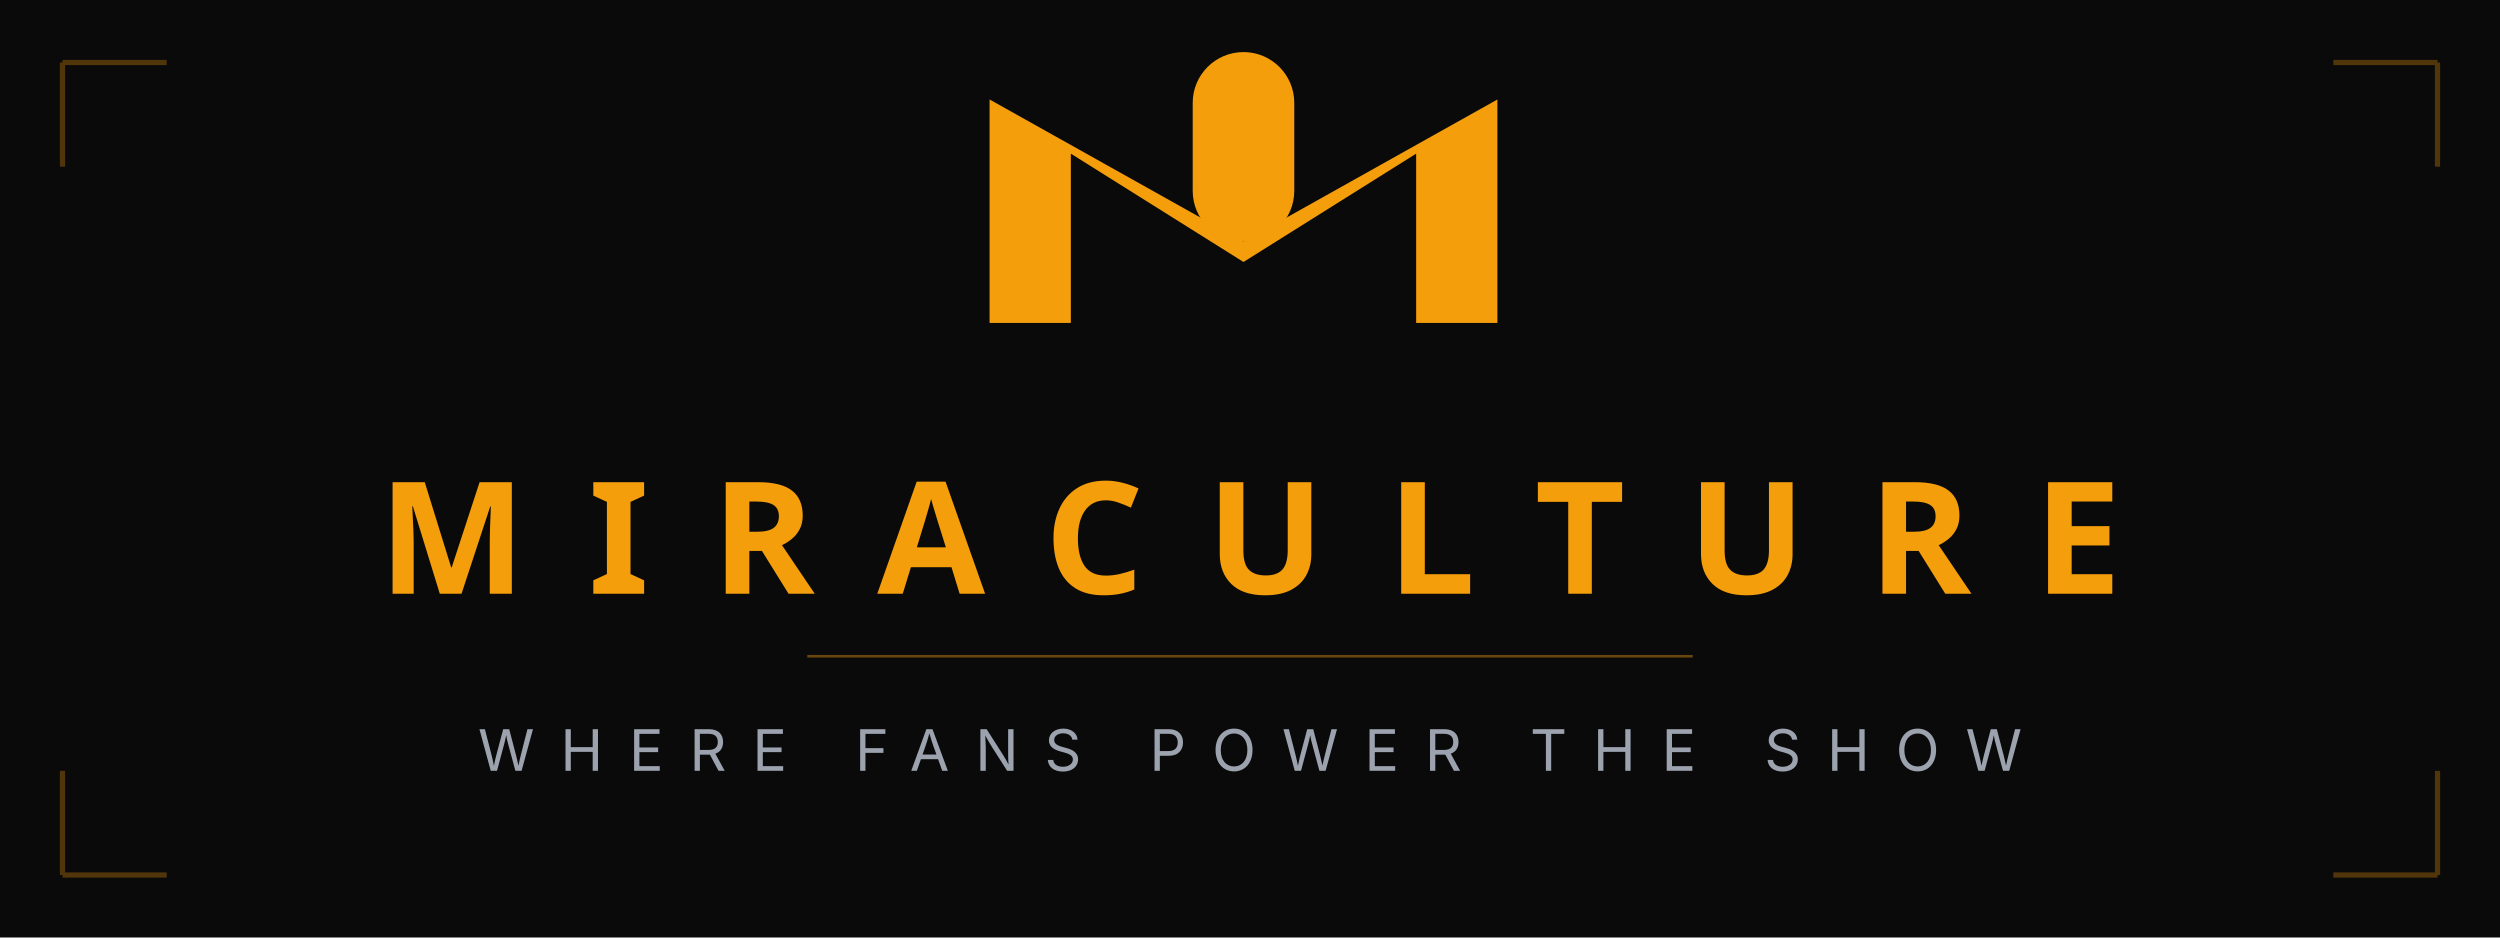
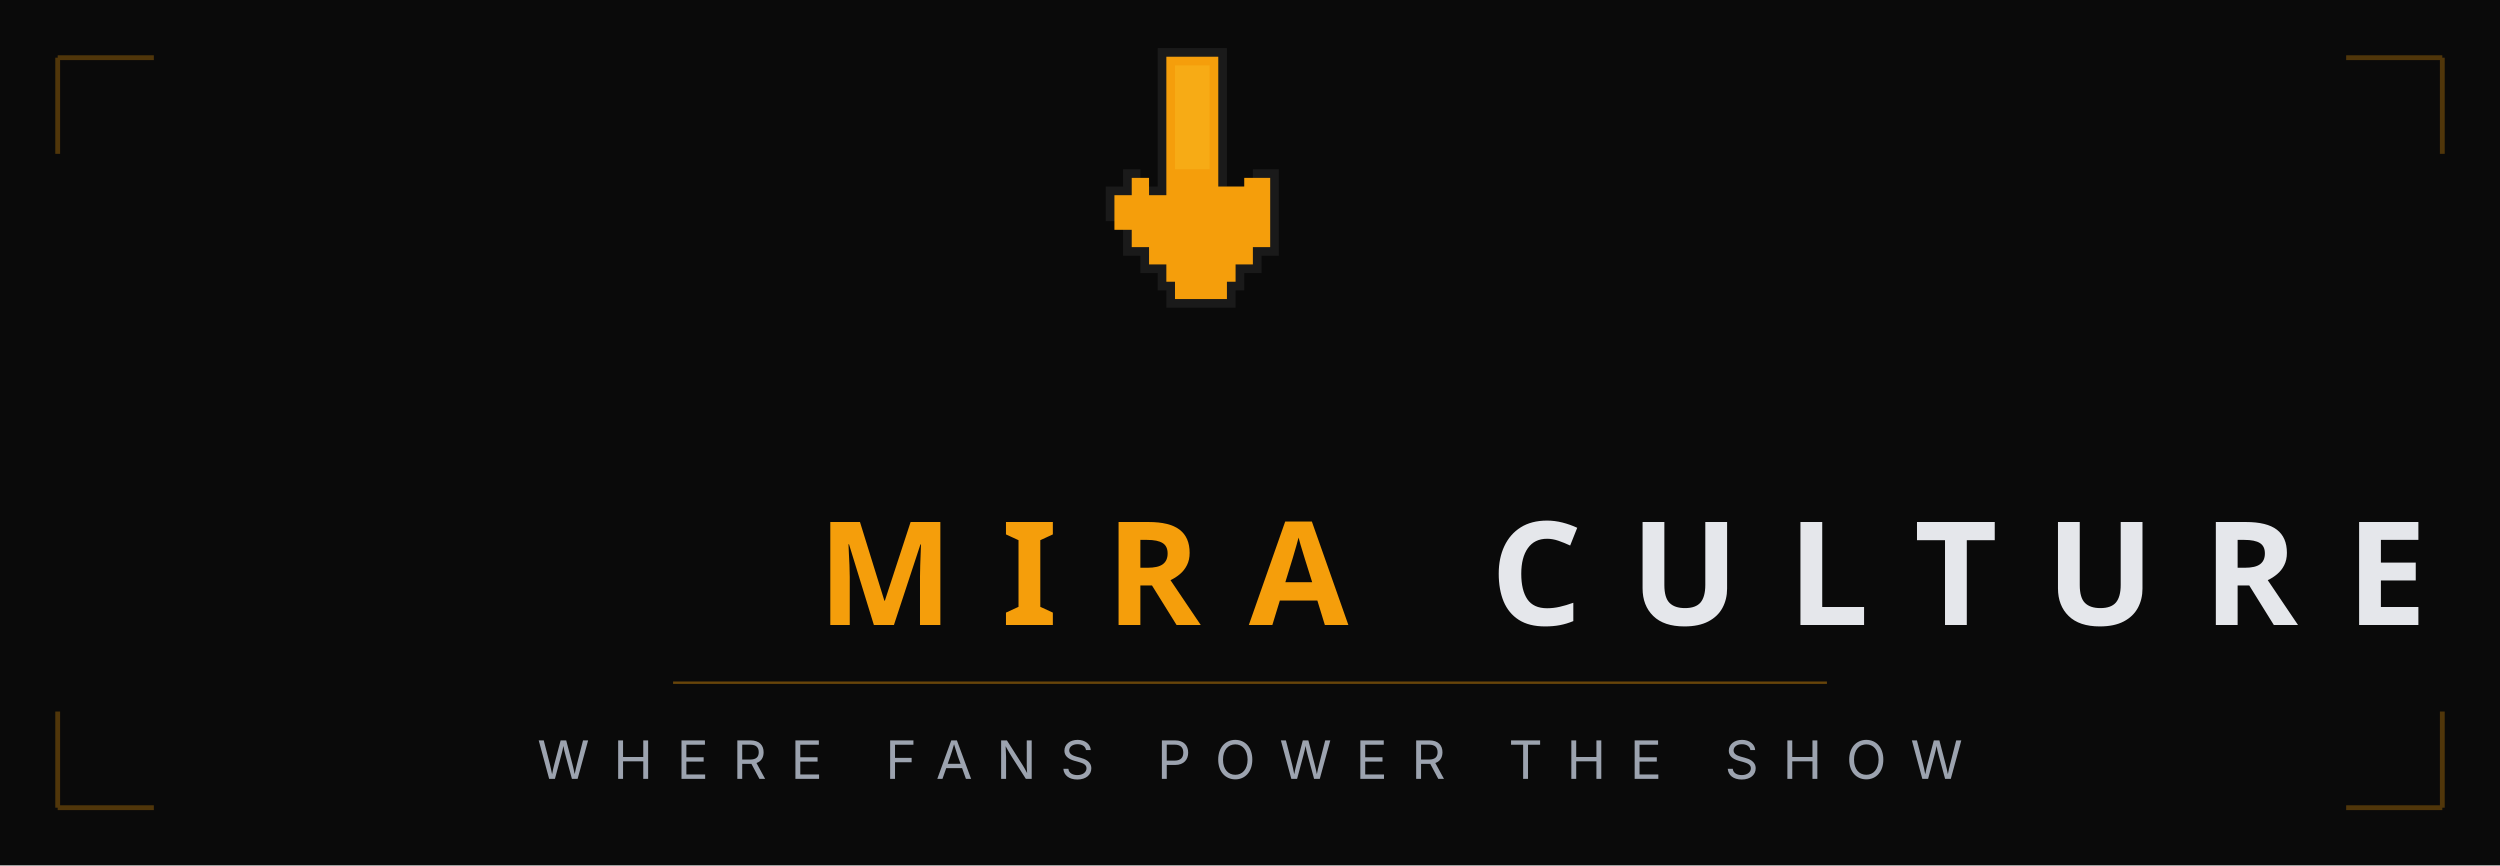
- <svg xmlns="http://www.w3.org/2000/svg" viewBox="0 0 480 180">
-   <rect width="480" height="180" fill="#0a0a0a" />
+ <svg xmlns="http://www.w3.org/2000/svg" viewBox="0 0 520 180">
+   <rect width="520" height="180" fill="#0a0a0a" />
  <path d="M12,12 H32 M12,12 V32" stroke="#f59e0b" stroke-width="1" fill="none" opacity="0.3" />
-   <path d="M468,12 H448 M468,12 V32" stroke="#f59e0b" stroke-width="1" fill="none" opacity="0.3" />
+   <path d="M508,12 H488 M508,12 V32" stroke="#f59e0b" stroke-width="1" fill="none" opacity="0.3" />
  <path d="M12,168 H32 M12,168 V148" stroke="#f59e0b" stroke-width="1" fill="none" opacity="0.3" />
-   <path d="M468,168 H448 M468,168 V148" stroke="#f59e0b" stroke-width="1" fill="none" opacity="0.3" />
-   <g transform="translate(190, 10) scale(0.65)">
-     <g fill="#f59e0b">
-       <path d="M0,80 V14 L75,56 L150,14 V80 H126 V30 L75,62 L24,30 V80 Z" />
-       <rect x="60" y="0" width="30" height="56" rx="15" />
-     </g>
+   <path d="M508,168 H488 M508,168 V148" stroke="#f59e0b" stroke-width="1" fill="none" opacity="0.3" />
+   <g transform="translate(230, 10) scale(1.8)">
+     <path d="M6,0H14V16H17V14H20V24H18V26H16V28H15V30H7V28H6V26H4V24H2V20H0V16H2V14H4V16H6Z" fill="#1a1a1a" />
+     <path d="M7,1H13V16H16V15H19V23H17V25H15V27H14V29H8V27H7V25H5V23H3V21H1V17H3V15H5V17H7Z" fill="#f59e0b" />
+     <path d="M8,2H12V14H8Z" fill="#fbbf24" opacity="0.4" />
  </g>
-   <text x="240" y="114" text-anchor="middle" font-family="'Oswald', 'Bebas Neue', 'Impact', system-ui, sans-serif" font-weight="700" font-size="30" letter-spacing="12" fill="#f59e0b">MIRACULTURE</text>
-   <line x1="155" y1="126" x2="325" y2="126" stroke="#f59e0b" stroke-width="0.5" opacity="0.4" />
-   <text x="240" y="148" text-anchor="middle" font-family="'Inter', 'Helvetica Neue', system-ui, sans-serif" font-weight="400" font-size="11" letter-spacing="5" fill="#9ca3af">WHERE FANS POWER THE SHOW</text>
+   <text x="170" y="130" font-family="'Oswald', 'Bebas Neue', 'Impact', system-ui, sans-serif" font-weight="700" font-size="30" letter-spacing="10" fill="#f59e0b">MIRA</text>
+   <text x="310" y="130" font-family="'Oswald', 'Bebas Neue', 'Impact', system-ui, sans-serif" font-weight="700" font-size="30" letter-spacing="10" fill="#e5e7eb">CULTURE</text>
+   <line x1="140" y1="142" x2="380" y2="142" stroke="#f59e0b" stroke-width="0.5" opacity="0.4" />
+   <text x="260" y="162" text-anchor="middle" font-family="'Inter', 'Helvetica Neue', system-ui, sans-serif" font-weight="400" font-size="11" letter-spacing="5" fill="#9ca3af">WHERE FANS POWER THE SHOW</text>
</svg>
